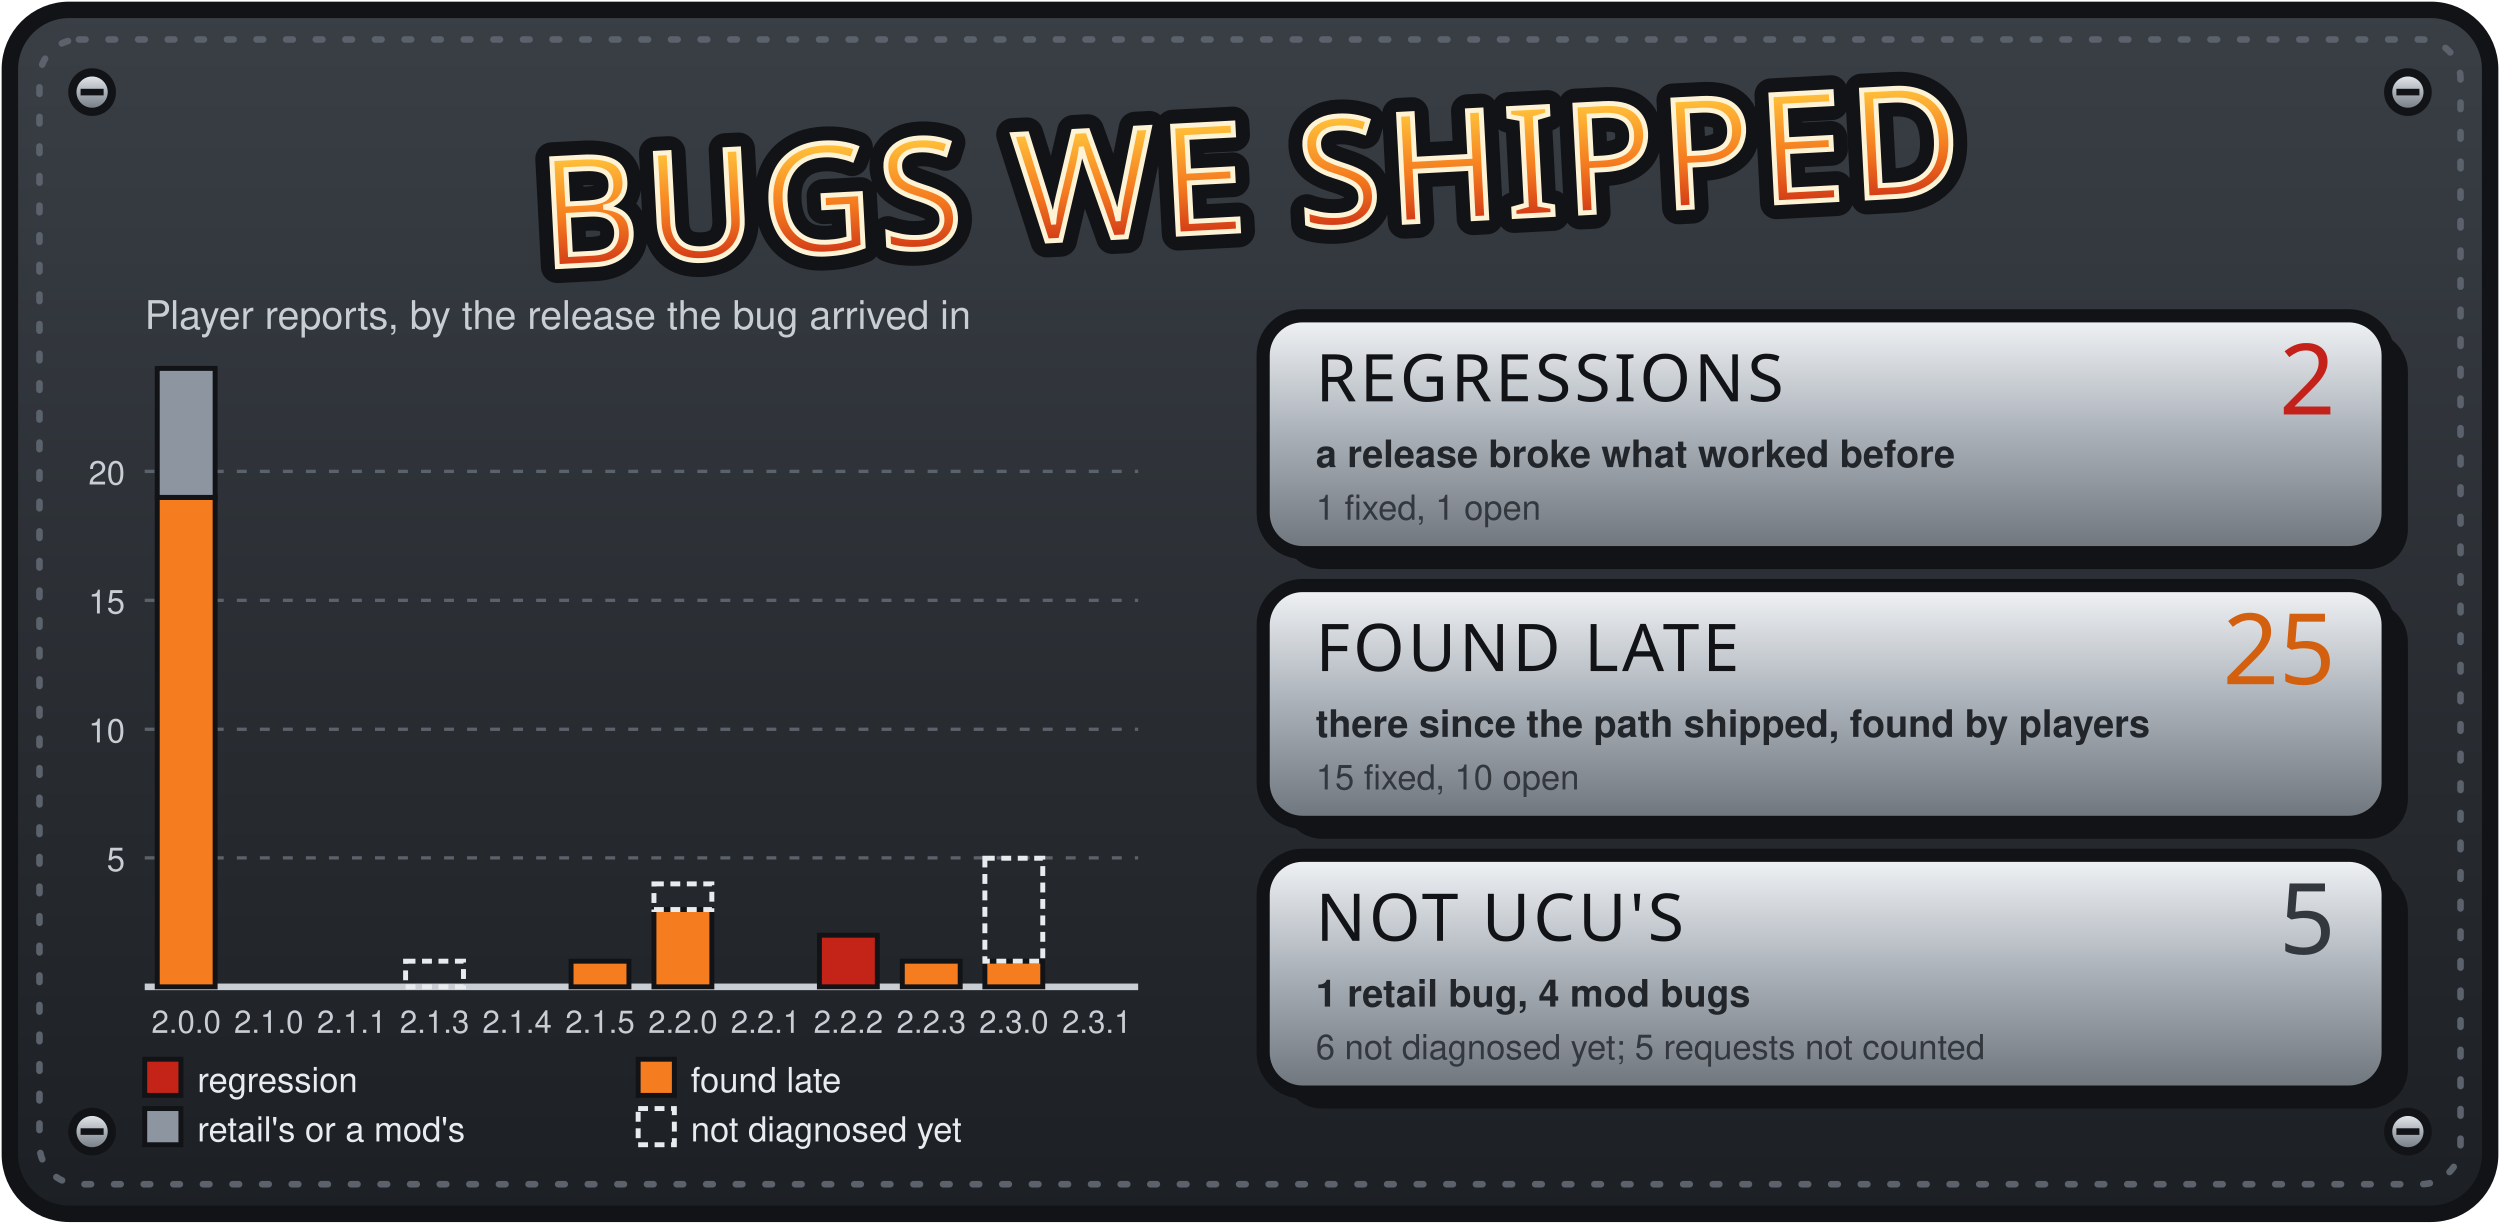
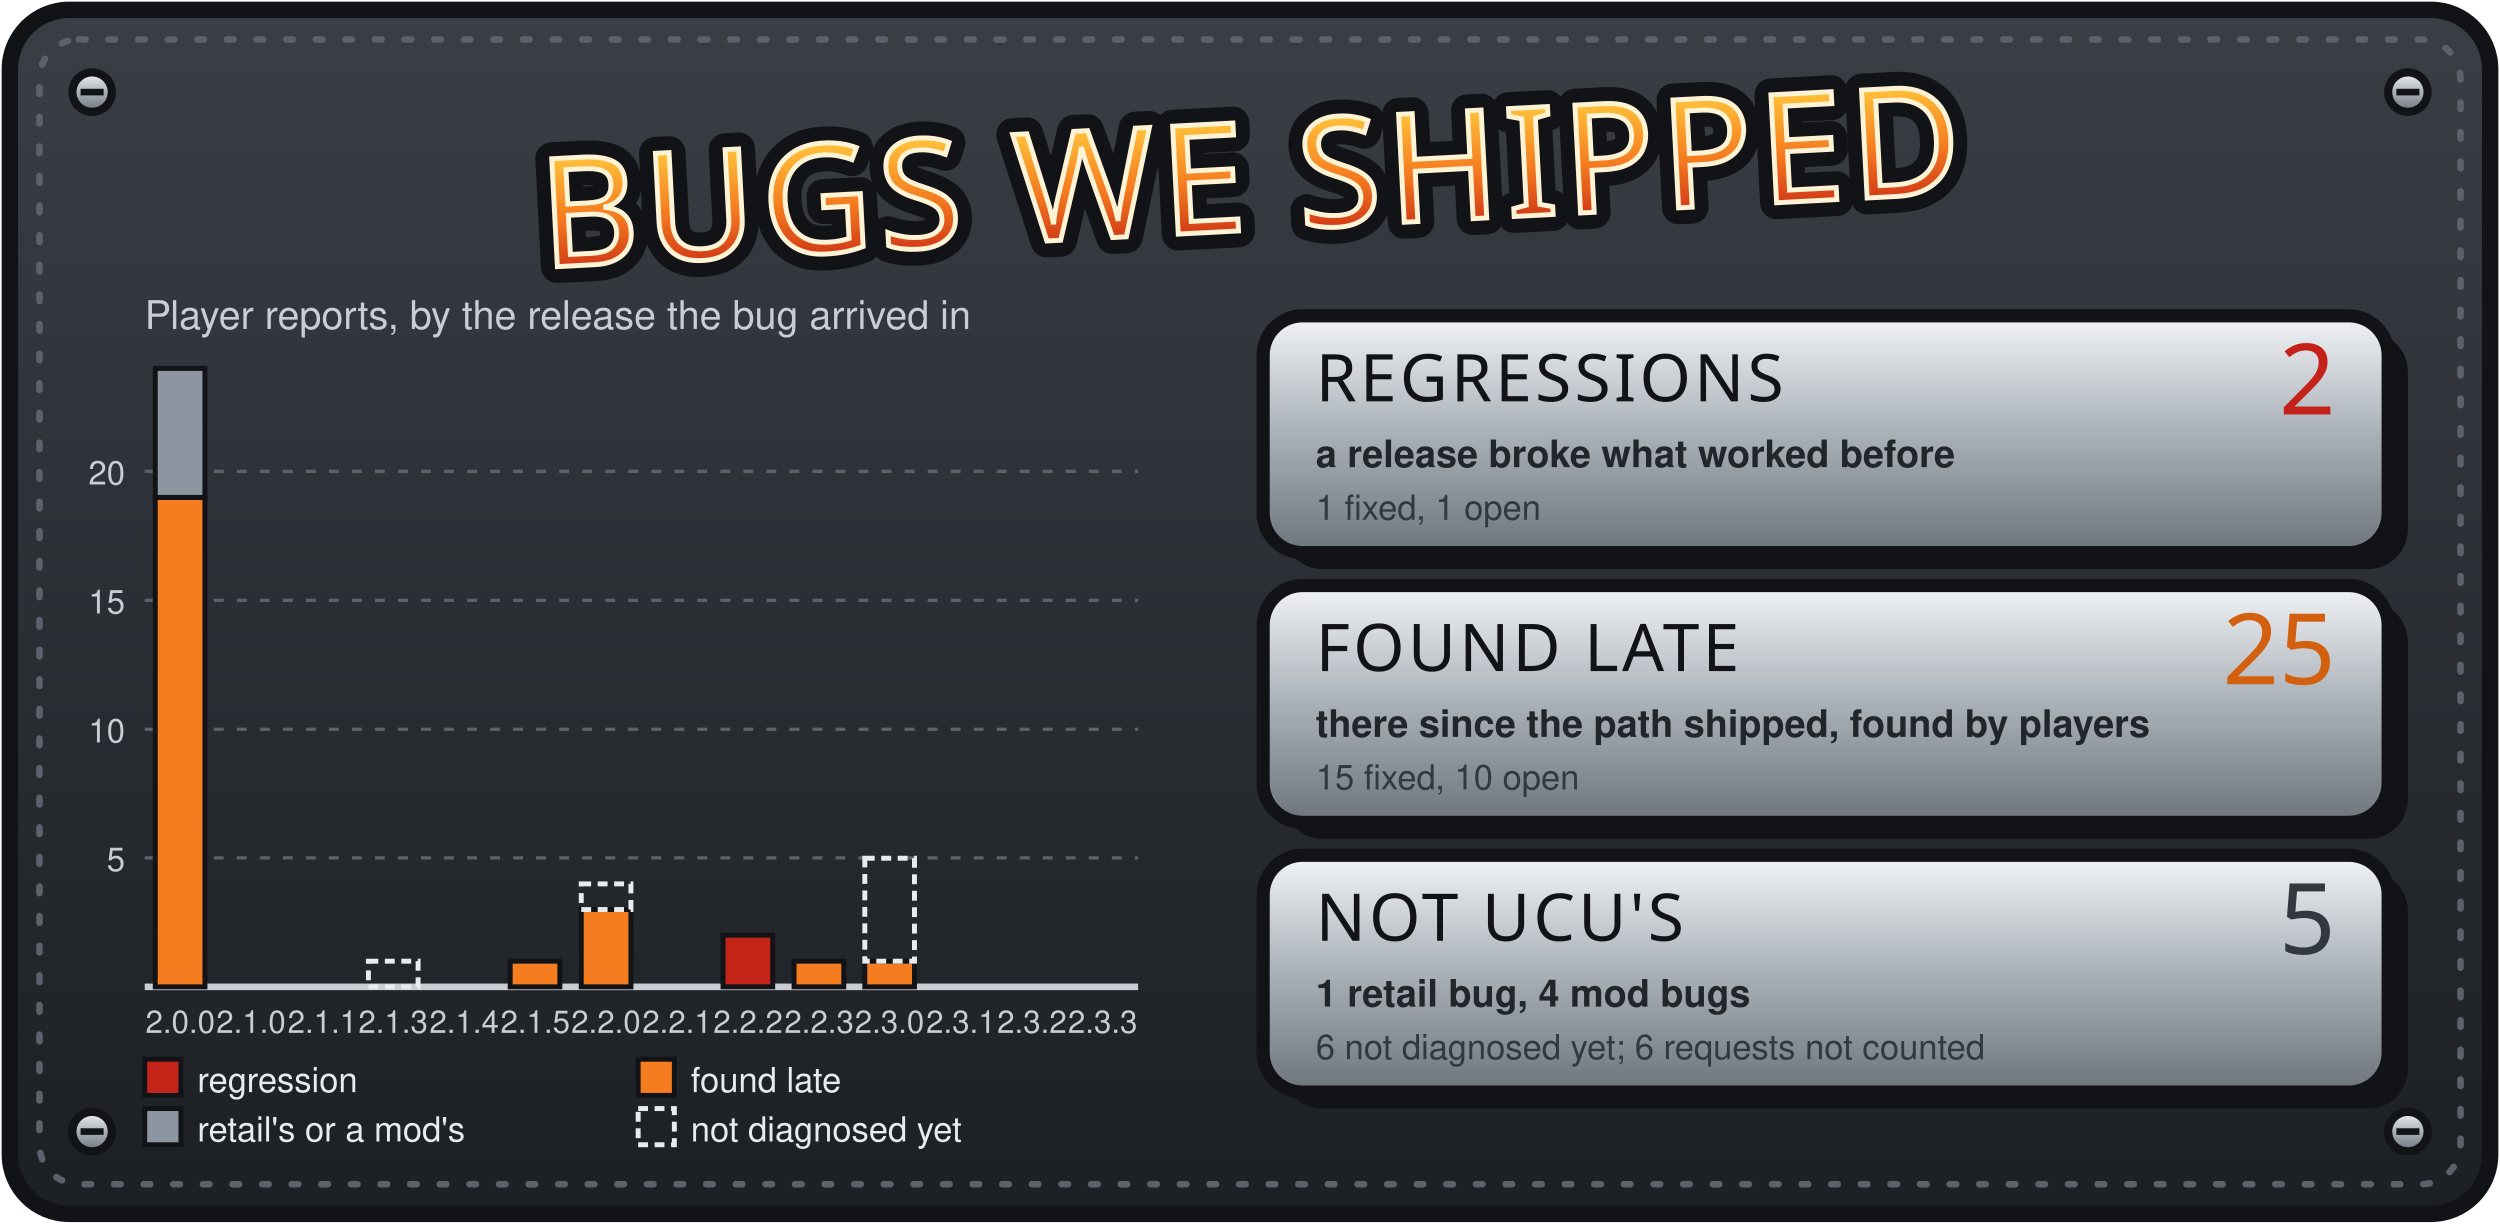
<svg xmlns="http://www.w3.org/2000/svg" viewBox="0 0 760 372" width="760" height="372" role="img" aria-labelledby="t d">
  <defs>
    <linearGradient id="steel" x1="0" y1="0" x2="0" y2="1">
      <stop offset="0" stop-color="#3a3f46" />
      <stop offset="1" stop-color="#1c1f23" />
    </linearGradient>
    <linearGradient id="chrome" x1="0" y1="0" x2="0" y2="1">
      <stop offset="0" stop-color="#f2f4f6" />
      <stop offset=".5" stop-color="#a9b0b8" />
      <stop offset="1" stop-color="#6d747c" />
    </linearGradient>
    <linearGradient id="fire" x1="0" y1="0" x2="0" y2="1">
      <stop offset="0" stop-color="#ffc23a" />
      <stop offset=".55" stop-color="#f57c1f" />
      <stop offset="1" stop-color="#d23a16" />
    </linearGradient>
  </defs>
  <rect x="3" y="3" width="754" height="366" rx="18" fill="url(#steel)" stroke="#111316" stroke-width="5" />
  <rect x="12" y="12" width="736" height="348" rx="12" fill="none" stroke="#5b626b" stroke-width="2" stroke-dasharray="2 7" stroke-linecap="round" />
  <circle cx="28" cy="28" r="6" fill="url(#chrome)" stroke="#111316" stroke-width="2.5" />
  <path d="M24.5 28h7" stroke="#111316" stroke-width="2" />
  <circle cx="732" cy="28" r="6" fill="url(#chrome)" stroke="#111316" stroke-width="2.5" />
  <path d="M728.5 28h7" stroke="#111316" stroke-width="2" />
  <circle cx="28" cy="344" r="6" fill="url(#chrome)" stroke="#111316" stroke-width="2.5" />
  <path d="M24.5 344h7" stroke="#111316" stroke-width="2" />
  <circle cx="732" cy="344" r="6" fill="url(#chrome)" stroke="#111316" stroke-width="2.5" />
  <path d="M728.5 344h7" stroke="#111316" stroke-width="2" />
  <g transform="rotate(-3 380 54)" font-family="Impact, 'Arial Black', 'Segoe UI', sans-serif">
    <text x="380" y="70" font-size="46" text-anchor="middle" fill="#111316" stroke="#111316" stroke-width="10" stroke-linejoin="round" letter-spacing="2">BUGS WE SHIPPED</text>
    <text x="380" y="70" font-size="46" text-anchor="middle" fill="url(#fire)" stroke="#fff3d6" stroke-width="1.5" letter-spacing="2">BUGS WE SHIPPED</text>
  </g>
  <text x="44" y="100" font-size="12" fill="#c9ced4" font-family="Segoe UI, Helvetica, Arial, sans-serif">Player reports, by the release the bug arrived in</text>
  <path d="M44 260.8H346" stroke="#5b626b" stroke-width="1" stroke-dasharray="3 4" />
  <text x="38" y="264.8" font-size="10" text-anchor="end" fill="#c9ced4" font-family="Segoe UI, Helvetica, Arial, sans-serif">5</text>
  <path d="M44 221.7H346" stroke="#5b626b" stroke-width="1" stroke-dasharray="3 4" />
  <text x="38" y="225.7" font-size="10" text-anchor="end" fill="#c9ced4" font-family="Segoe UI, Helvetica, Arial, sans-serif">10</text>
  <path d="M44 182.5H346" stroke="#5b626b" stroke-width="1" stroke-dasharray="3 4" />
  <text x="38" y="186.5" font-size="10" text-anchor="end" fill="#c9ced4" font-family="Segoe UI, Helvetica, Arial, sans-serif">15</text>
  <path d="M44 143.3H346" stroke="#5b626b" stroke-width="1" stroke-dasharray="3 4" />
  <text x="38" y="147.3" font-size="10" text-anchor="end" fill="#c9ced4" font-family="Segoe UI, Helvetica, Arial, sans-serif">20</text>
  <path d="M44 300H346" stroke="#c9ced4" stroke-width="2" />
-   <rect x="47.8" y="151.2" width="17.6" height="148.8" fill="#f57c1f" stroke="#111316" stroke-width="1.5" />
-   <rect x="47.8" y="112.0" width="17.6" height="39.2" fill="#8d96a0" stroke="#111316" stroke-width="1.5" />
-   <text x="56.6" y="314" font-size="9.5" text-anchor="middle" fill="#c9ced4" font-family="Segoe UI, Helvetica, Arial, sans-serif">2.0.0</text>
-   <text x="81.7" y="314" font-size="9.5" text-anchor="middle" fill="#c9ced4" font-family="Segoe UI, Helvetica, Arial, sans-serif">2.1.0</text>
-   <text x="106.9" y="314" font-size="9.5" text-anchor="middle" fill="#c9ced4" font-family="Segoe UI, Helvetica, Arial, sans-serif">2.1.1</text>
-   <rect x="123.3" y="292.2" width="17.6" height="7.8" fill="none" stroke="#e9ecef" stroke-width="1.5" stroke-dasharray="3 2" />
-   <text x="132.1" y="314" font-size="9.5" text-anchor="middle" fill="#c9ced4" font-family="Segoe UI, Helvetica, Arial, sans-serif">2.1.3</text>
-   <text x="157.2" y="314" font-size="9.5" text-anchor="middle" fill="#c9ced4" font-family="Segoe UI, Helvetica, Arial, sans-serif">2.1.4</text>
-   <rect x="173.6" y="292.2" width="17.6" height="7.8" fill="#f57c1f" stroke="#111316" stroke-width="1.5" />
-   <text x="182.4" y="314" font-size="9.5" text-anchor="middle" fill="#c9ced4" font-family="Segoe UI, Helvetica, Arial, sans-serif">2.1.5</text>
-   <rect x="198.8" y="276.5" width="17.6" height="23.5" fill="#f57c1f" stroke="#111316" stroke-width="1.5" />
-   <rect x="198.8" y="268.7" width="17.6" height="7.8" fill="none" stroke="#e9ecef" stroke-width="1.5" stroke-dasharray="3 2" />
-   <text x="207.6" y="314" font-size="9.5" text-anchor="middle" fill="#c9ced4" font-family="Segoe UI, Helvetica, Arial, sans-serif">2.2.0</text>
-   <text x="232.7" y="314" font-size="9.5" text-anchor="middle" fill="#c9ced4" font-family="Segoe UI, Helvetica, Arial, sans-serif">2.2.1</text>
-   <rect x="249.1" y="284.3" width="17.6" height="15.7" fill="#c42417" stroke="#111316" stroke-width="1.5" />
-   <text x="257.9" y="314" font-size="9.5" text-anchor="middle" fill="#c9ced4" font-family="Segoe UI, Helvetica, Arial, sans-serif">2.2.2</text>
-   <rect x="274.3" y="292.2" width="17.6" height="7.8" fill="#f57c1f" stroke="#111316" stroke-width="1.5" />
-   <text x="283.1" y="314" font-size="9.5" text-anchor="middle" fill="#c9ced4" font-family="Segoe UI, Helvetica, Arial, sans-serif">2.2.3</text>
-   <rect x="299.4" y="292.2" width="17.6" height="7.8" fill="#f57c1f" stroke="#111316" stroke-width="1.5" />
-   <rect x="299.4" y="260.9" width="17.6" height="31.3" fill="none" stroke="#e9ecef" stroke-width="1.5" stroke-dasharray="3 2" />
-   <text x="308.2" y="314" font-size="9.5" text-anchor="middle" fill="#c9ced4" font-family="Segoe UI, Helvetica, Arial, sans-serif">2.3.0</text>
-   <text x="333.4" y="314" font-size="9.5" text-anchor="middle" fill="#c9ced4" font-family="Segoe UI, Helvetica, Arial, sans-serif">2.3.1</text>
+   <rect x="47.2" y="151.2" width="15.1" height="148.8" fill="#f57c1f" stroke="#111316" stroke-width="1.5" />
+   <rect x="47.2" y="112.0" width="15.1" height="39.2" fill="#8d96a0" stroke="#111316" stroke-width="1.5" />
+   <text x="54.8" y="314" font-size="9.5" text-anchor="middle" fill="#c9ced4" font-family="Segoe UI, Helvetica, Arial, sans-serif">2.0.0</text>
+   <text x="76.3" y="314" font-size="9.5" text-anchor="middle" fill="#c9ced4" font-family="Segoe UI, Helvetica, Arial, sans-serif">2.1.0</text>
+   <text x="98.0" y="314" font-size="9.5" text-anchor="middle" fill="#c9ced4" font-family="Segoe UI, Helvetica, Arial, sans-serif">2.1.1</text>
+   <rect x="112.0" y="292.2" width="15.1" height="7.8" fill="none" stroke="#e9ecef" stroke-width="1.5" stroke-dasharray="3 2" />
+   <text x="119.5" y="314" font-size="9.5" text-anchor="middle" fill="#c9ced4" font-family="Segoe UI, Helvetica, Arial, sans-serif">2.1.3</text>
+   <text x="141.1" y="314" font-size="9.5" text-anchor="middle" fill="#c9ced4" font-family="Segoe UI, Helvetica, Arial, sans-serif">2.1.4</text>
+   <rect x="155.1" y="292.2" width="15.1" height="7.8" fill="#f57c1f" stroke="#111316" stroke-width="1.5" />
+   <text x="162.7" y="314" font-size="9.5" text-anchor="middle" fill="#c9ced4" font-family="Segoe UI, Helvetica, Arial, sans-serif">2.1.5</text>
+   <rect x="176.7" y="276.5" width="15.1" height="23.5" fill="#f57c1f" stroke="#111316" stroke-width="1.5" />
+   <rect x="176.7" y="268.7" width="15.1" height="7.8" fill="none" stroke="#e9ecef" stroke-width="1.5" stroke-dasharray="3 2" />
+   <text x="184.2" y="314" font-size="9.5" text-anchor="middle" fill="#c9ced4" font-family="Segoe UI, Helvetica, Arial, sans-serif">2.2.0</text>
+   <text x="205.8" y="314" font-size="9.5" text-anchor="middle" fill="#c9ced4" font-family="Segoe UI, Helvetica, Arial, sans-serif">2.2.1</text>
+   <rect x="219.8" y="284.3" width="15.1" height="15.7" fill="#c42417" stroke="#111316" stroke-width="1.5" />
+   <text x="227.4" y="314" font-size="9.5" text-anchor="middle" fill="#c9ced4" font-family="Segoe UI, Helvetica, Arial, sans-serif">2.2.2</text>
+   <rect x="241.4" y="292.2" width="15.1" height="7.8" fill="#f57c1f" stroke="#111316" stroke-width="1.5" />
+   <text x="249.0" y="314" font-size="9.5" text-anchor="middle" fill="#c9ced4" font-family="Segoe UI, Helvetica, Arial, sans-serif">2.2.3</text>
+   <rect x="262.9" y="292.2" width="15.1" height="7.8" fill="#f57c1f" stroke="#111316" stroke-width="1.5" />
+   <rect x="262.9" y="260.9" width="15.1" height="31.3" fill="none" stroke="#e9ecef" stroke-width="1.5" stroke-dasharray="3 2" />
+   <text x="270.4" y="314" font-size="9.5" text-anchor="middle" fill="#c9ced4" font-family="Segoe UI, Helvetica, Arial, sans-serif">2.3.0</text>
+   <text x="292.1" y="314" font-size="9.5" text-anchor="middle" fill="#c9ced4" font-family="Segoe UI, Helvetica, Arial, sans-serif">2.3.1</text>
+   <text x="313.7" y="314" font-size="9.5" text-anchor="middle" fill="#c9ced4" font-family="Segoe UI, Helvetica, Arial, sans-serif">2.3.2</text>
+   <text x="335.2" y="314" font-size="9.5" text-anchor="middle" fill="#c9ced4" font-family="Segoe UI, Helvetica, Arial, sans-serif">2.3.3</text>
  <rect x="44" y="322" width="11" height="11" fill="#c42417" stroke="#111316" stroke-width="1.5" />
  <text x="60" y="332" font-size="10.5" fill="#e9ecef" font-family="Segoe UI, Helvetica, Arial, sans-serif">regression</text>
  <rect x="44" y="337" width="11" height="11" fill="#8d96a0" stroke="#111316" stroke-width="1.5" />
  <text x="60" y="347" font-size="10.5" fill="#e9ecef" font-family="Segoe UI, Helvetica, Arial, sans-serif">retail's or a mod's</text>
  <rect x="194" y="322" width="11" height="11" fill="#f57c1f" stroke="#111316" stroke-width="1.5" />
  <text x="210" y="332" font-size="10.5" fill="#e9ecef" font-family="Segoe UI, Helvetica, Arial, sans-serif">found late</text>
  <rect x="194" y="337" width="11" height="11" fill="none" stroke="#e9ecef" stroke-dasharray="3 2" stroke-width="1.5" />
  <text x="210" y="347" font-size="10.5" fill="#e9ecef" font-family="Segoe UI, Helvetica, Arial, sans-serif">not diagnosed yet</text>
  <rect x="390" y="101" width="342" height="72" rx="12" fill="#111316" />
  <rect x="384" y="96" width="342" height="72" rx="12" fill="url(#chrome)" stroke="#111316" stroke-width="4" />
  <text x="400" y="122" font-size="20" fill="#111316" font-family="Impact, 'Arial Black', 'Segoe UI', sans-serif" letter-spacing="1">REGRESSIONS</text>
  <text x="710" y="126" font-size="30" text-anchor="end" fill="#c4211a" font-family="Impact, 'Arial Black', 'Segoe UI', sans-serif">2</text>
  <text x="400" y="142" font-size="11.5" font-weight="600" fill="#22262b" font-family="Segoe UI, Helvetica, Arial, sans-serif">a release broke what worked before</text>
  <text x="400" y="158" font-size="10.5" fill="#33383e" font-family="Segoe UI, Helvetica, Arial, sans-serif">1 fixed, 1 open</text>
  <rect x="390" y="183" width="342" height="72" rx="12" fill="#111316" />
  <rect x="384" y="178" width="342" height="72" rx="12" fill="url(#chrome)" stroke="#111316" stroke-width="4" />
  <text x="400" y="204" font-size="20" fill="#111316" font-family="Impact, 'Arial Black', 'Segoe UI', sans-serif" letter-spacing="1">FOUND LATE</text>
  <text x="710" y="208" font-size="30" text-anchor="end" fill="#d2600f" font-family="Impact, 'Arial Black', 'Segoe UI', sans-serif">25</text>
  <text x="400" y="224" font-size="11.5" font-weight="600" fill="#22262b" font-family="Segoe UI, Helvetica, Arial, sans-serif">there since the path shipped, found by players</text>
  <text x="400" y="240" font-size="10.5" fill="#33383e" font-family="Segoe UI, Helvetica, Arial, sans-serif">15 fixed, 10 open</text>
  <rect x="390" y="265" width="342" height="72" rx="12" fill="#111316" />
  <rect x="384" y="260" width="342" height="72" rx="12" fill="url(#chrome)" stroke="#111316" stroke-width="4" />
  <text x="400" y="286" font-size="20" fill="#111316" font-family="Impact, 'Arial Black', 'Segoe UI', sans-serif" letter-spacing="1">NOT UCU'S</text>
  <text x="710" y="290" font-size="30" text-anchor="end" fill="#33383e" font-family="Impact, 'Arial Black', 'Segoe UI', sans-serif">5</text>
  <text x="400" y="306" font-size="11.5" font-weight="600" fill="#22262b" font-family="Segoe UI, Helvetica, Arial, sans-serif">1 retail bug, 4 mod bugs</text>
-   <text x="400" y="322" font-size="10.5" fill="#33383e" font-family="Segoe UI, Helvetica, Arial, sans-serif">6 not diagnosed yet; 5 requests not counted</text>
+   <text x="400" y="322" font-size="10.5" fill="#33383e" font-family="Segoe UI, Helvetica, Arial, sans-serif">6 not diagnosed yet; 6 requests not counted</text>
</svg>
